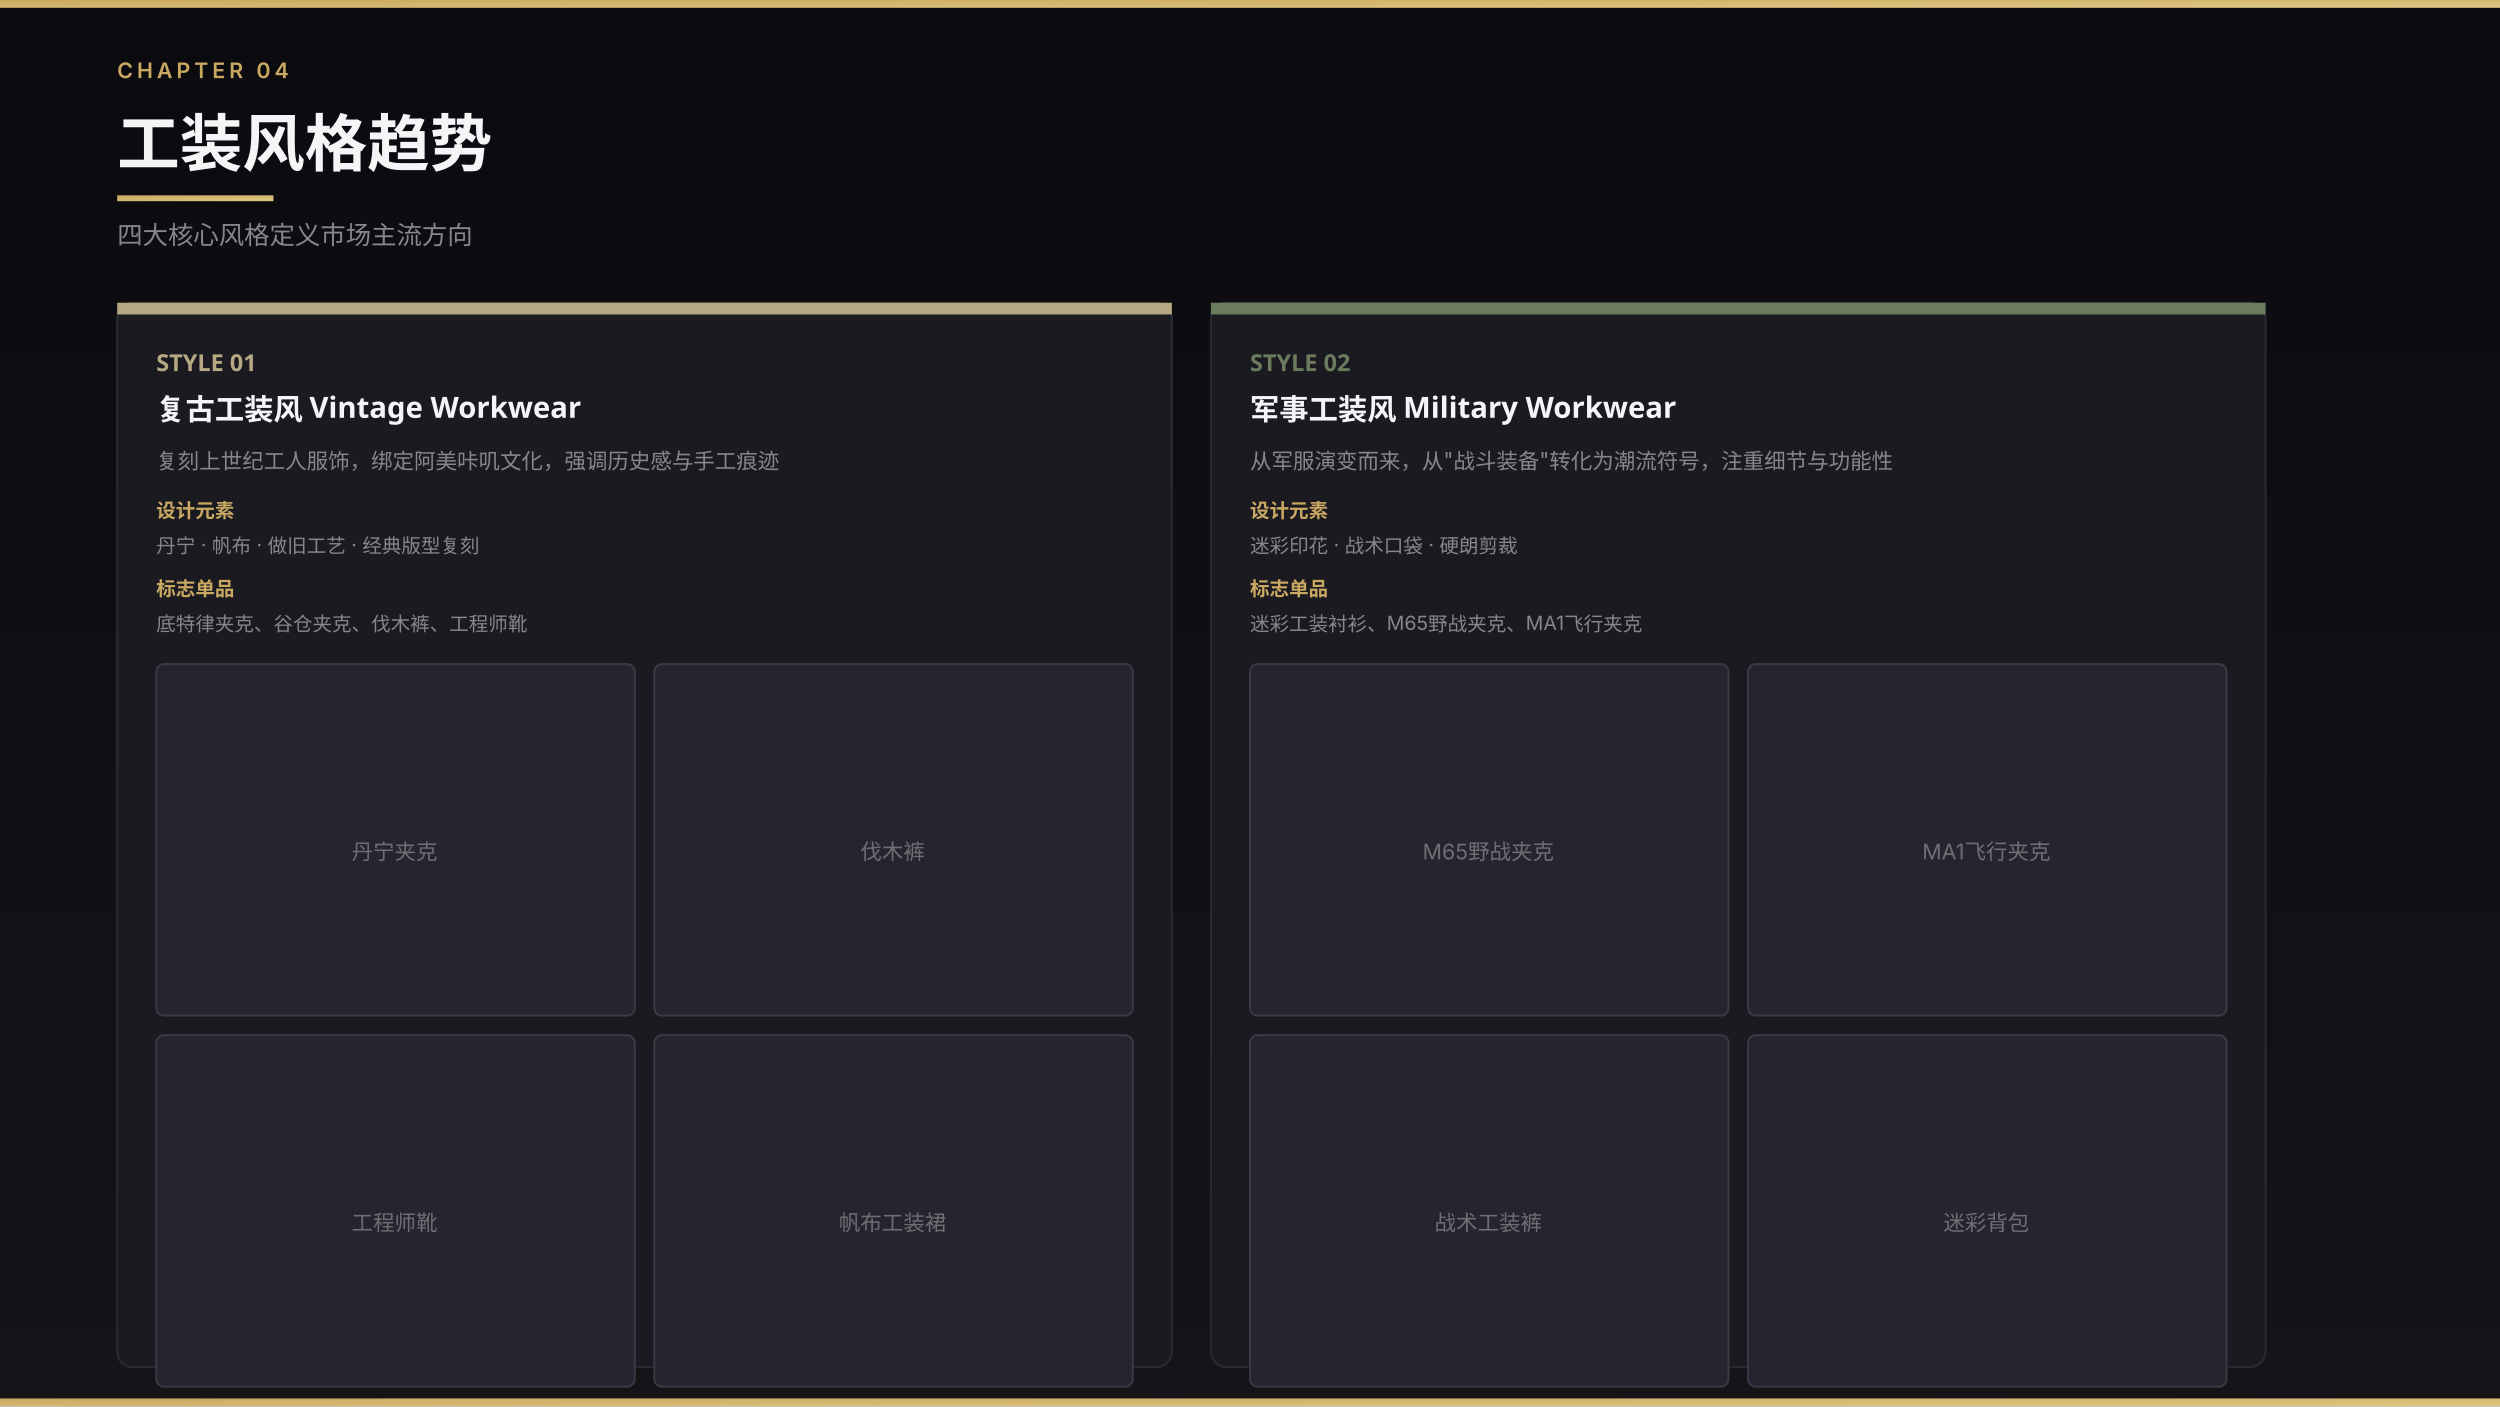
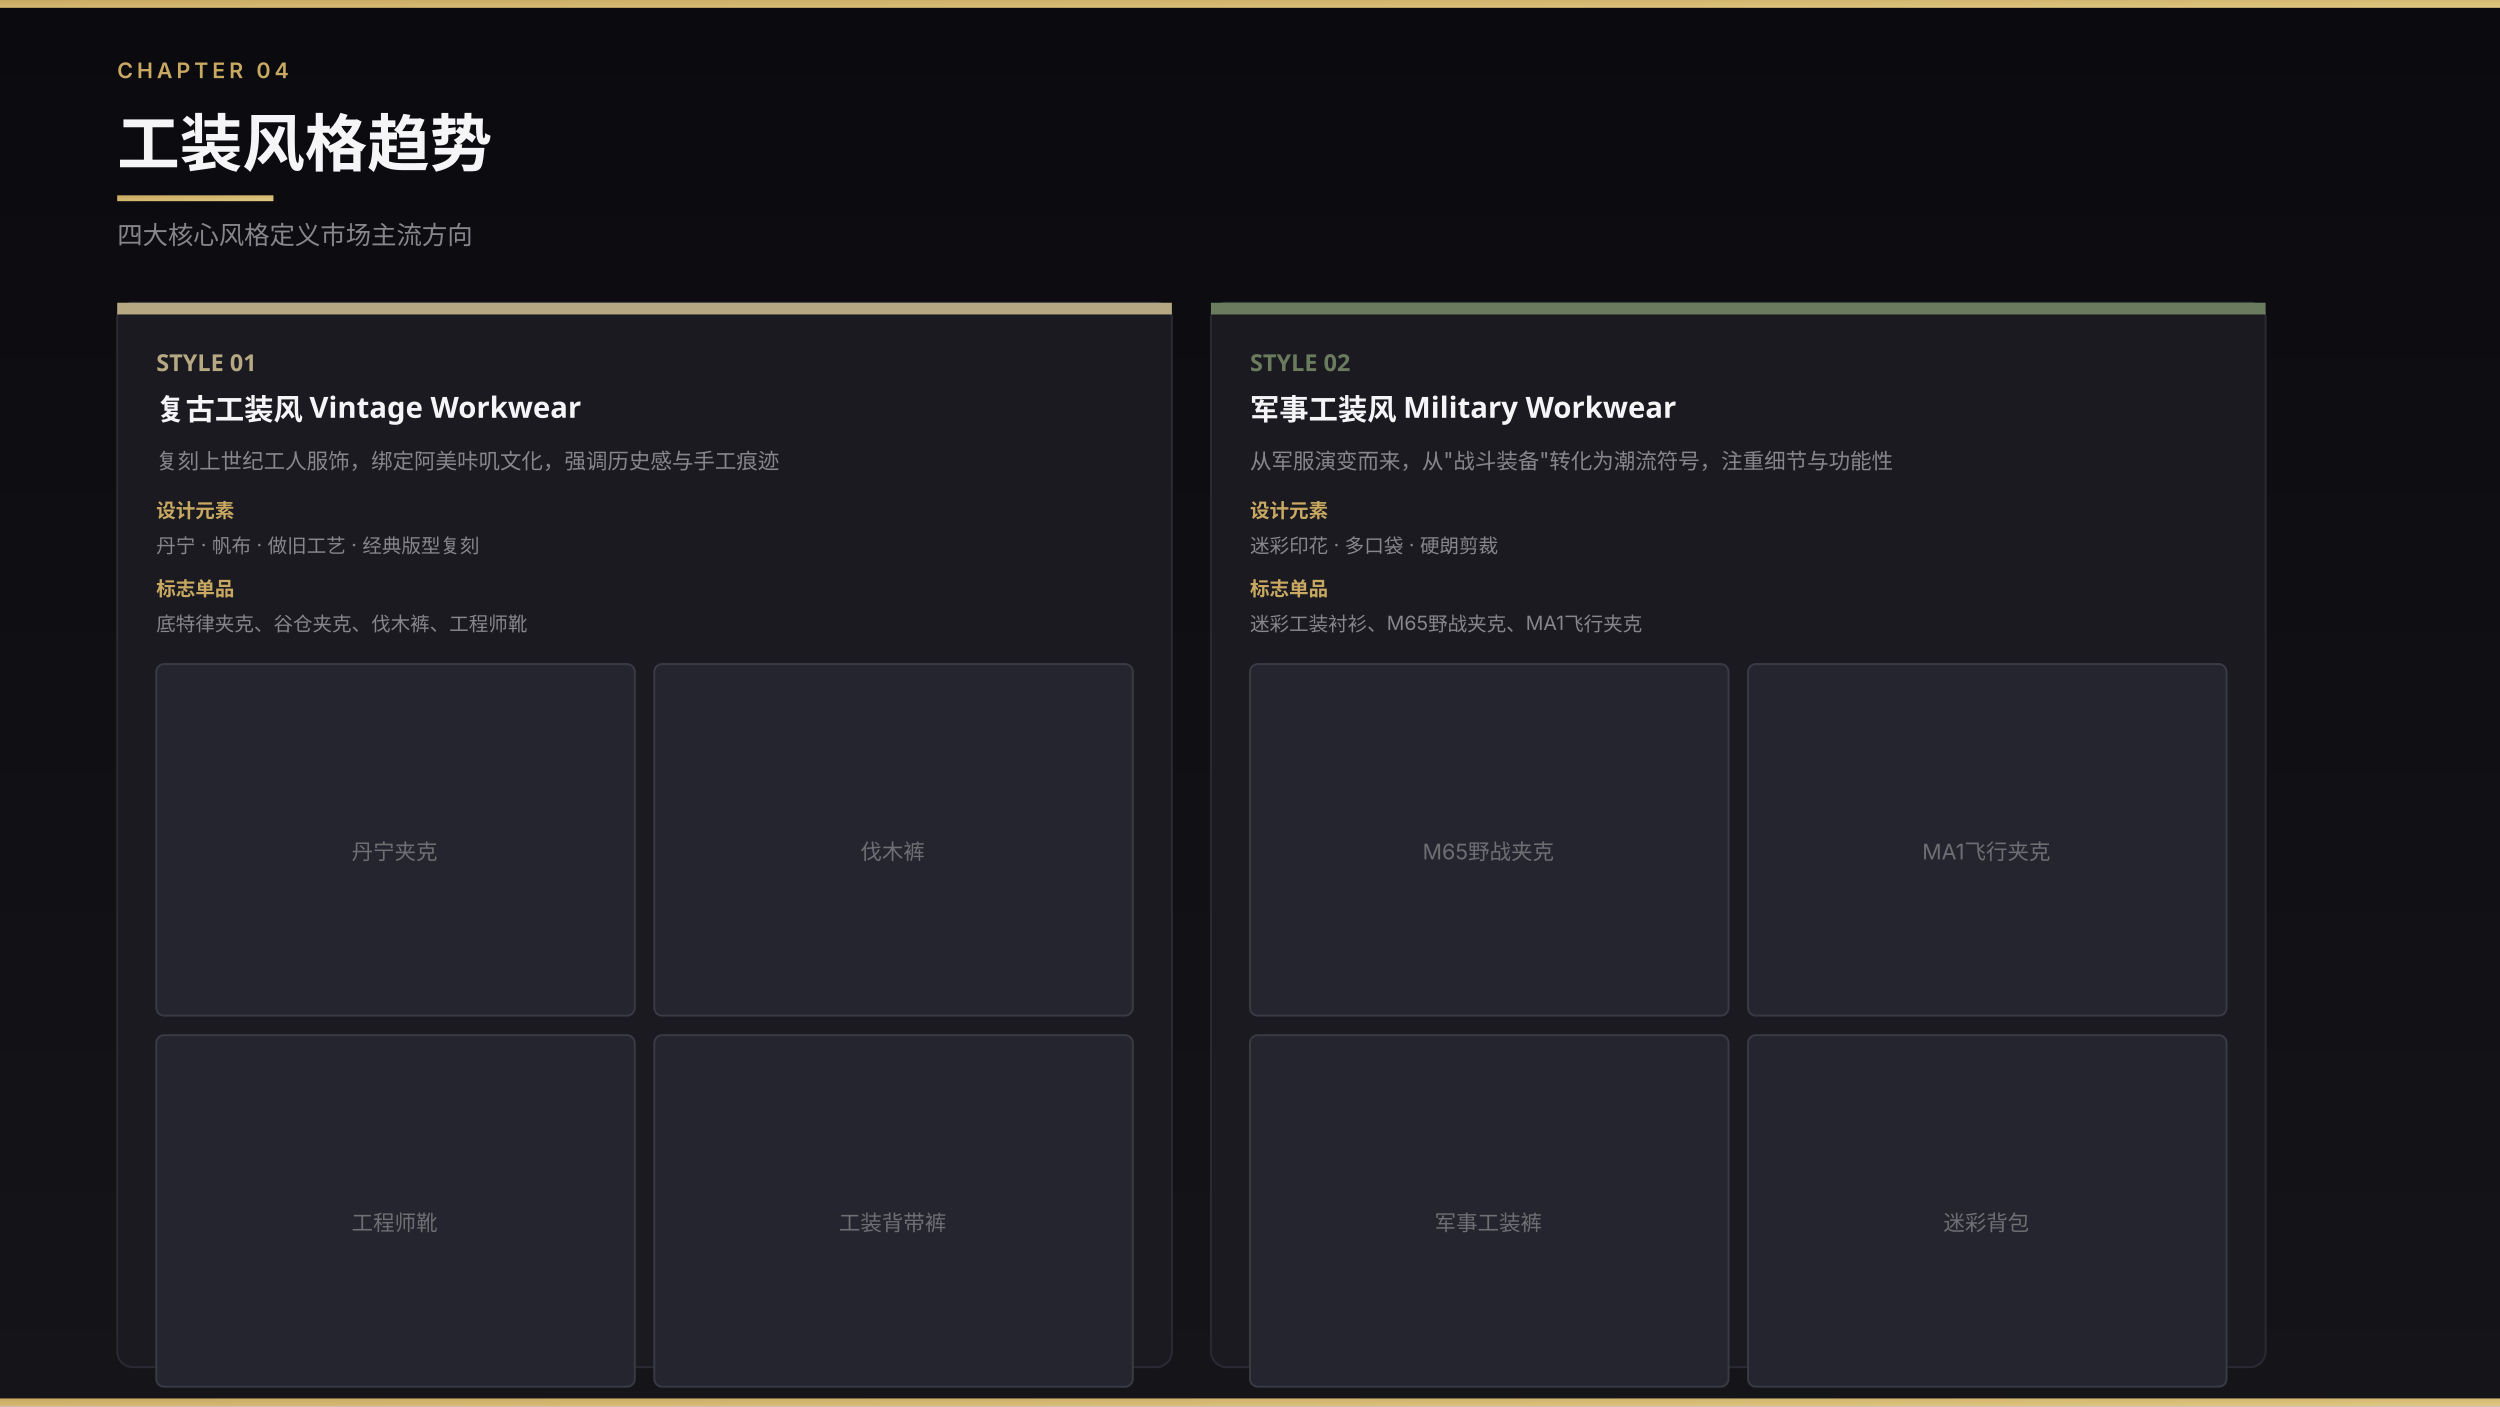
<svg xmlns="http://www.w3.org/2000/svg" viewBox="0 0 1280 720" width="1280" height="720">
  <defs>
    <linearGradient id="bgGradient" x1="0%" y1="0%" x2="0%" y2="100%">
      <stop offset="0%" stop-color="#0a0a0f" />
      <stop offset="100%" stop-color="#141419" />
    </linearGradient>
    <linearGradient id="accentGradient" x1="0%" y1="0%" x2="100%" y2="100%">
      <stop offset="0%" stop-color="#c9a962" />
      <stop offset="100%" stop-color="#e0c882" />
    </linearGradient>
  </defs>
  <rect width="1280" height="720" fill="url(#bgGradient)" />
  <rect x="0" y="0" width="1280" height="4" fill="url(#accentGradient)" />
  <g transform="translate(60, 40)">
    <text fill="#c9a962" font-family="Inter, sans-serif" font-size="11" font-weight="600" letter-spacing="2">CHAPTER 04</text>
  </g>
  <text x="60" y="85" fill="#f5f5f7" font-family="Space Grotesk, Inter, sans-serif" font-size="32" font-weight="700">工装风格趋势</text>
  <rect x="60" y="100" width="80" height="3" fill="url(#accentGradient)" />
  <text x="60" y="125" fill="#86868b" font-family="Inter, sans-serif" font-size="13">四大核心风格定义市场主流方向</text>
  <g transform="translate(60, 155)">
    <g transform="translate(0, 0)">
      <rect x="0" y="0" width="540" height="545" rx="8" fill="#1a1a20" stroke="#2a2a35" />
      <rect x="0" y="0" width="540" height="6" fill="#b5a882" />
      <text x="20" y="35" fill="#b5a882" font-family="Space Grotesk, sans-serif" font-size="12" font-weight="600">STYLE 01</text>
      <text x="20" y="60" fill="#f5f5f7" font-family="Space Grotesk, sans-serif" font-size="15" font-weight="700">复古工装风 Vintage Workwear</text>
      <text x="20" y="85" fill="#86868b" font-family="Inter, sans-serif" font-size="11">复刻上世纪工人服饰，绑定阿美咔叽文化，强调历史感与手工痕迹</text>
      <text x="20" y="110" fill="#c9a962" font-family="Space Grotesk, sans-serif" font-size="10" font-weight="600">设计元素</text>
      <text x="20" y="128" fill="#86868b" font-family="Inter, sans-serif" font-size="10">丹宁 · 帆布 · 做旧工艺 · 经典版型复刻</text>
      <text x="20" y="150" fill="#c9a962" font-family="Space Grotesk, sans-serif" font-size="10" font-weight="600">标志单品</text>
      <text x="20" y="168" fill="#86868b" font-family="Inter, sans-serif" font-size="10">底特律夹克、谷仓夹克、伐木裤、工程师靴</text>
      <rect x="20" y="185" width="245" height="180" rx="4" fill="#252530" stroke="#3a3a45" />
      <text x="142" y="285" text-anchor="middle" fill="#6e6e73" font-family="Inter, sans-serif" font-size="11">丹宁夹克</text>
      <rect x="275" y="185" width="245" height="180" rx="4" fill="#252530" stroke="#3a3a45" />
      <text x="397" y="285" text-anchor="middle" fill="#6e6e73" font-family="Inter, sans-serif" font-size="11">伐木裤</text>
      <rect x="20" y="375" width="245" height="180" rx="4" fill="#252530" stroke="#3a3a45" />
      <text x="142" y="475" text-anchor="middle" fill="#6e6e73" font-family="Inter, sans-serif" font-size="11">工程师靴</text>
      <rect x="275" y="375" width="245" height="180" rx="4" fill="#252530" stroke="#3a3a45" />
-       <text x="397" y="475" text-anchor="middle" fill="#6e6e73" font-family="Inter, sans-serif" font-size="11">帆布工装裙</text>
+       <text x="397" y="475" text-anchor="middle" fill="#6e6e73" font-family="Inter, sans-serif" font-size="11">工装背带裤</text>
    </g>
    <g transform="translate(560, 0)">
      <rect x="0" y="0" width="540" height="545" rx="8" fill="#1a1a20" stroke="#2a2a35" />
      <rect x="0" y="0" width="540" height="6" fill="#6b7c5e" />
      <text x="20" y="35" fill="#6b7c5e" font-family="Space Grotesk, sans-serif" font-size="12" font-weight="600">STYLE 02</text>
      <text x="20" y="60" fill="#f5f5f7" font-family="Space Grotesk, sans-serif" font-size="15" font-weight="700">军事工装风 Military Workwear</text>
      <text x="20" y="85" fill="#86868b" font-family="Inter, sans-serif" font-size="11">从军服演变而来，从"战斗装备"转化为潮流符号，注重细节与功能性</text>
      <text x="20" y="110" fill="#c9a962" font-family="Space Grotesk, sans-serif" font-size="10" font-weight="600">设计元素</text>
-       <text x="20" y="128" fill="#86868b" font-family="Inter, sans-serif" font-size="10">迷彩印花 · 战术口袋 · 硬朗剪裁</text>
+       <text x="20" y="128" fill="#86868b" font-family="Inter, sans-serif" font-size="10">迷彩印花 · 多口袋 · 硬朗剪裁</text>
      <text x="20" y="150" fill="#c9a962" font-family="Space Grotesk, sans-serif" font-size="10" font-weight="600">标志单品</text>
      <text x="20" y="168" fill="#86868b" font-family="Inter, sans-serif" font-size="10">迷彩工装衬衫、M65野战夹克、MA1飞行夹克</text>
      <rect x="20" y="185" width="245" height="180" rx="4" fill="#252530" stroke="#3a3a45" />
      <text x="142" y="285" text-anchor="middle" fill="#6e6e73" font-family="Inter, sans-serif" font-size="11">M65野战夹克</text>
      <rect x="275" y="185" width="245" height="180" rx="4" fill="#252530" stroke="#3a3a45" />
      <text x="397" y="285" text-anchor="middle" fill="#6e6e73" font-family="Inter, sans-serif" font-size="11">MA1飞行夹克</text>
      <rect x="20" y="375" width="245" height="180" rx="4" fill="#252530" stroke="#3a3a45" />
-       <text x="142" y="475" text-anchor="middle" fill="#6e6e73" font-family="Inter, sans-serif" font-size="11">战术工装裤</text>
+       <text x="142" y="475" text-anchor="middle" fill="#6e6e73" font-family="Inter, sans-serif" font-size="11">军事工装裤</text>
      <rect x="275" y="375" width="245" height="180" rx="4" fill="#252530" stroke="#3a3a45" />
      <text x="397" y="475" text-anchor="middle" fill="#6e6e73" font-family="Inter, sans-serif" font-size="11">迷彩背包</text>
    </g>
  </g>
  <rect x="0" y="716" width="1280" height="4" fill="url(#accentGradient)" />
</svg>
